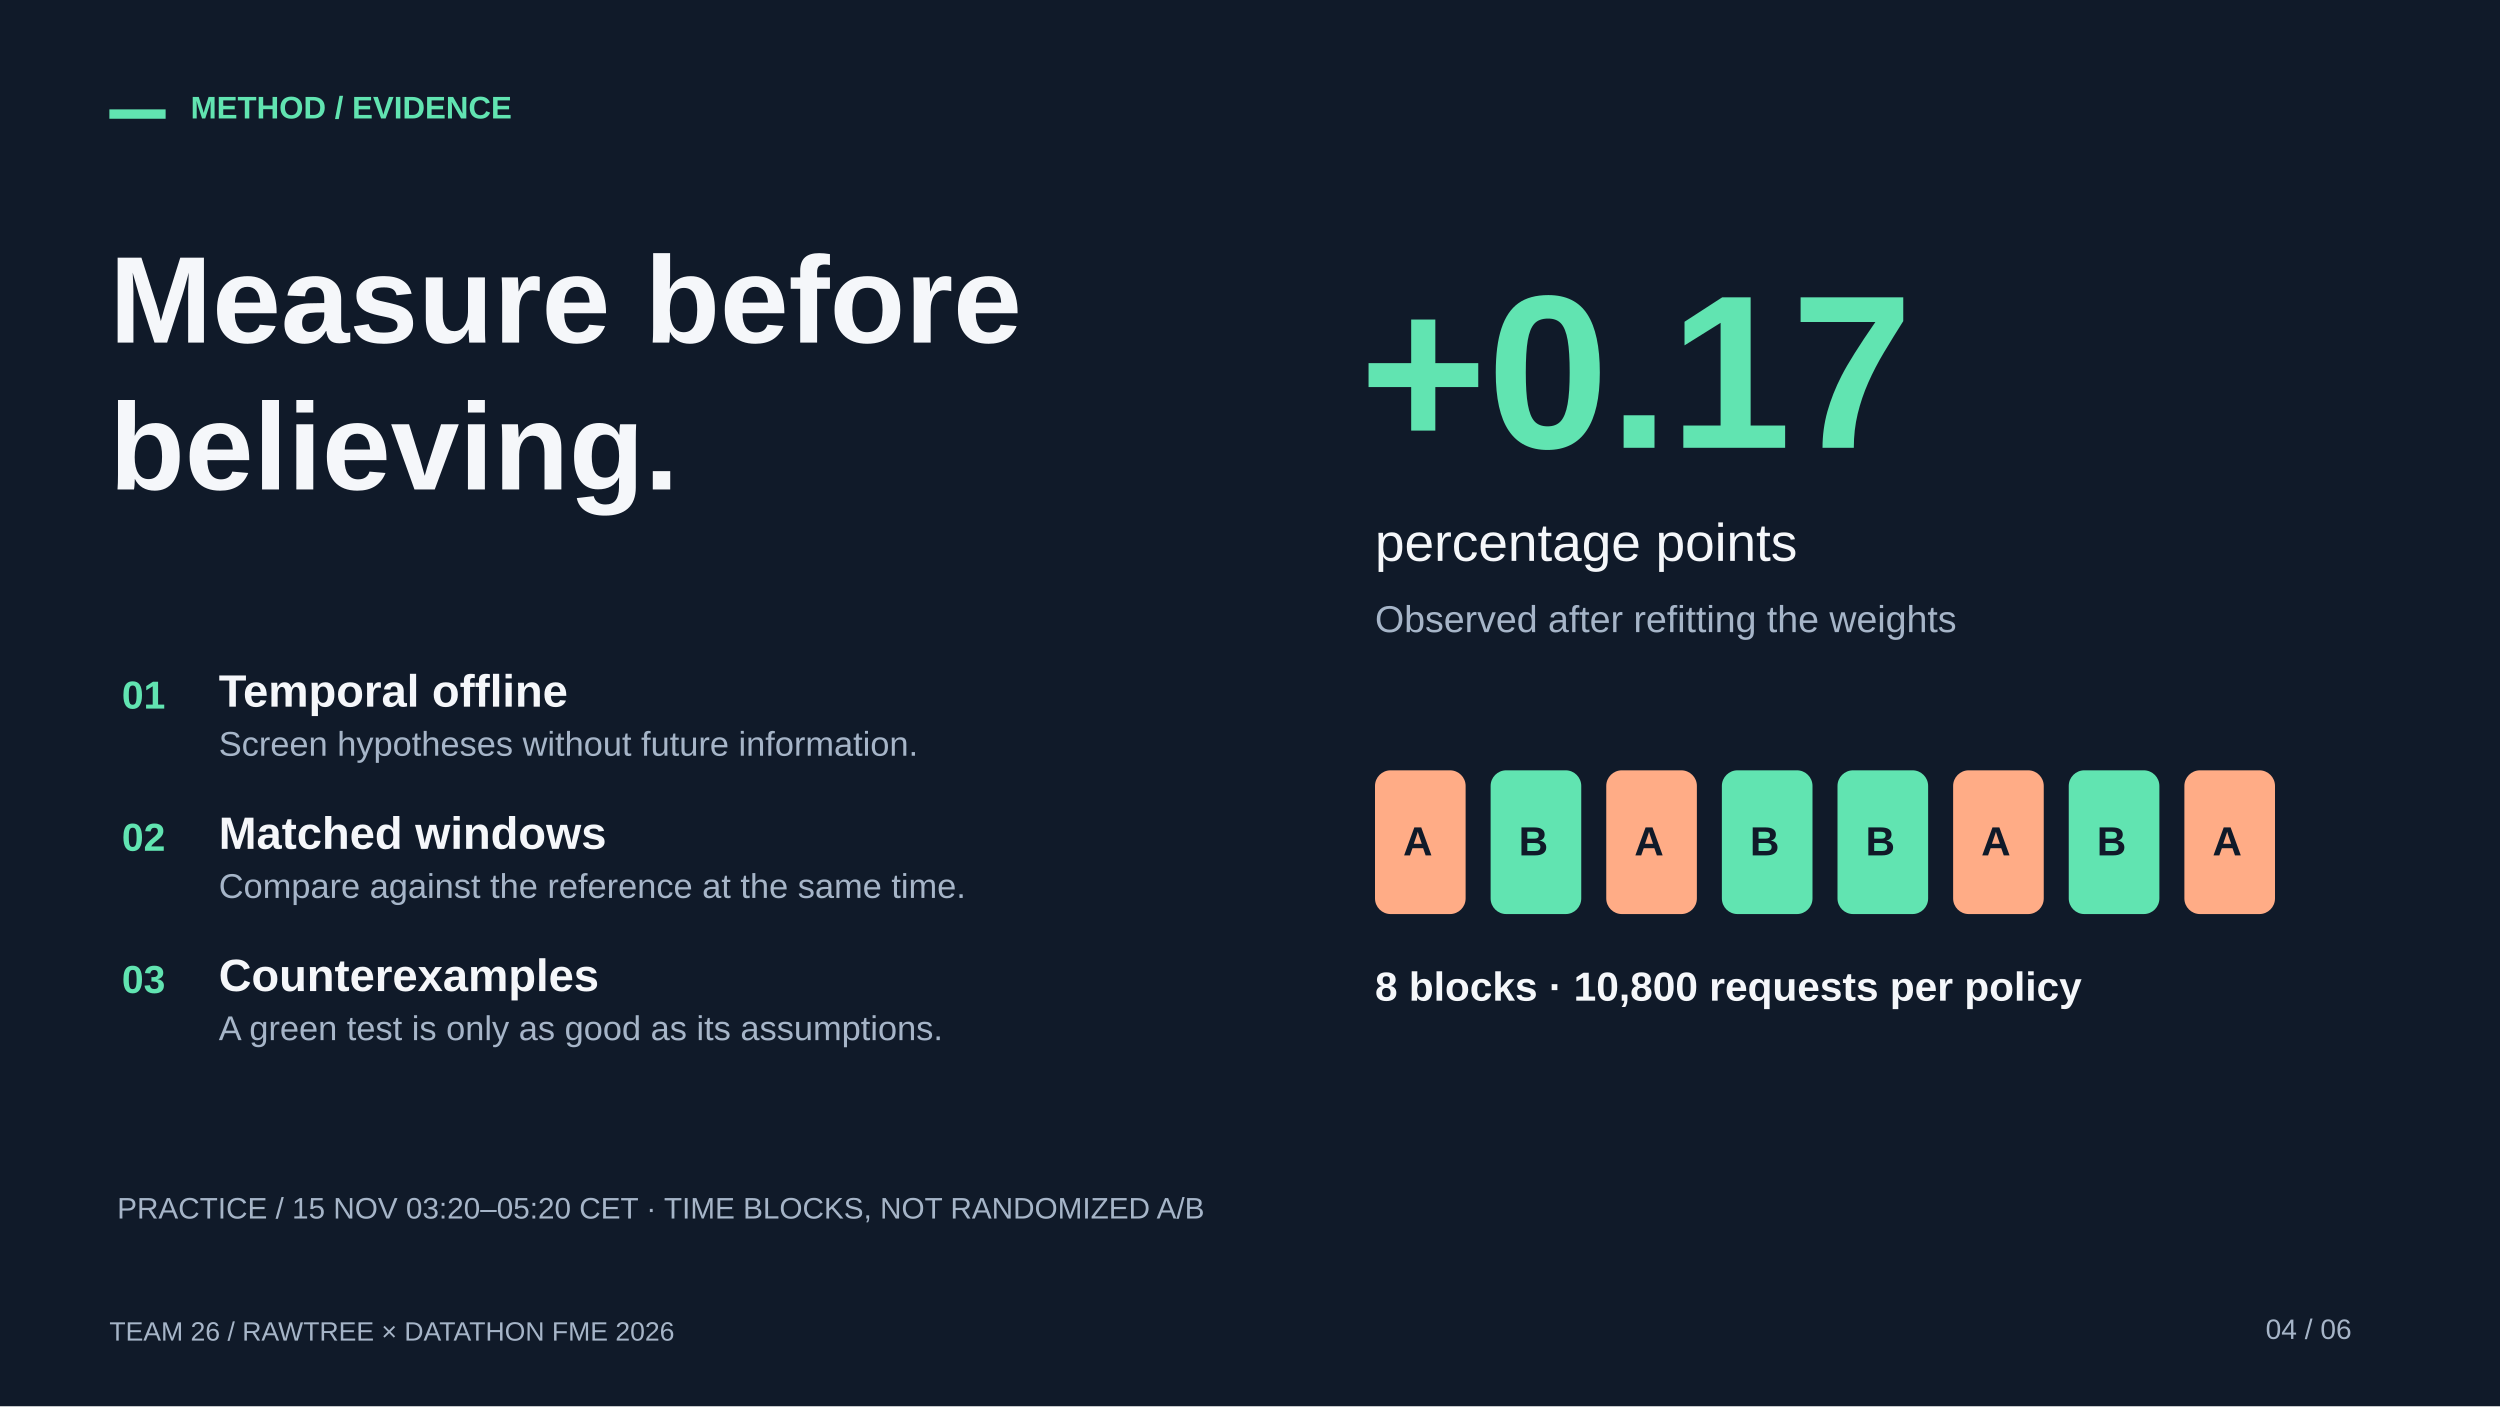
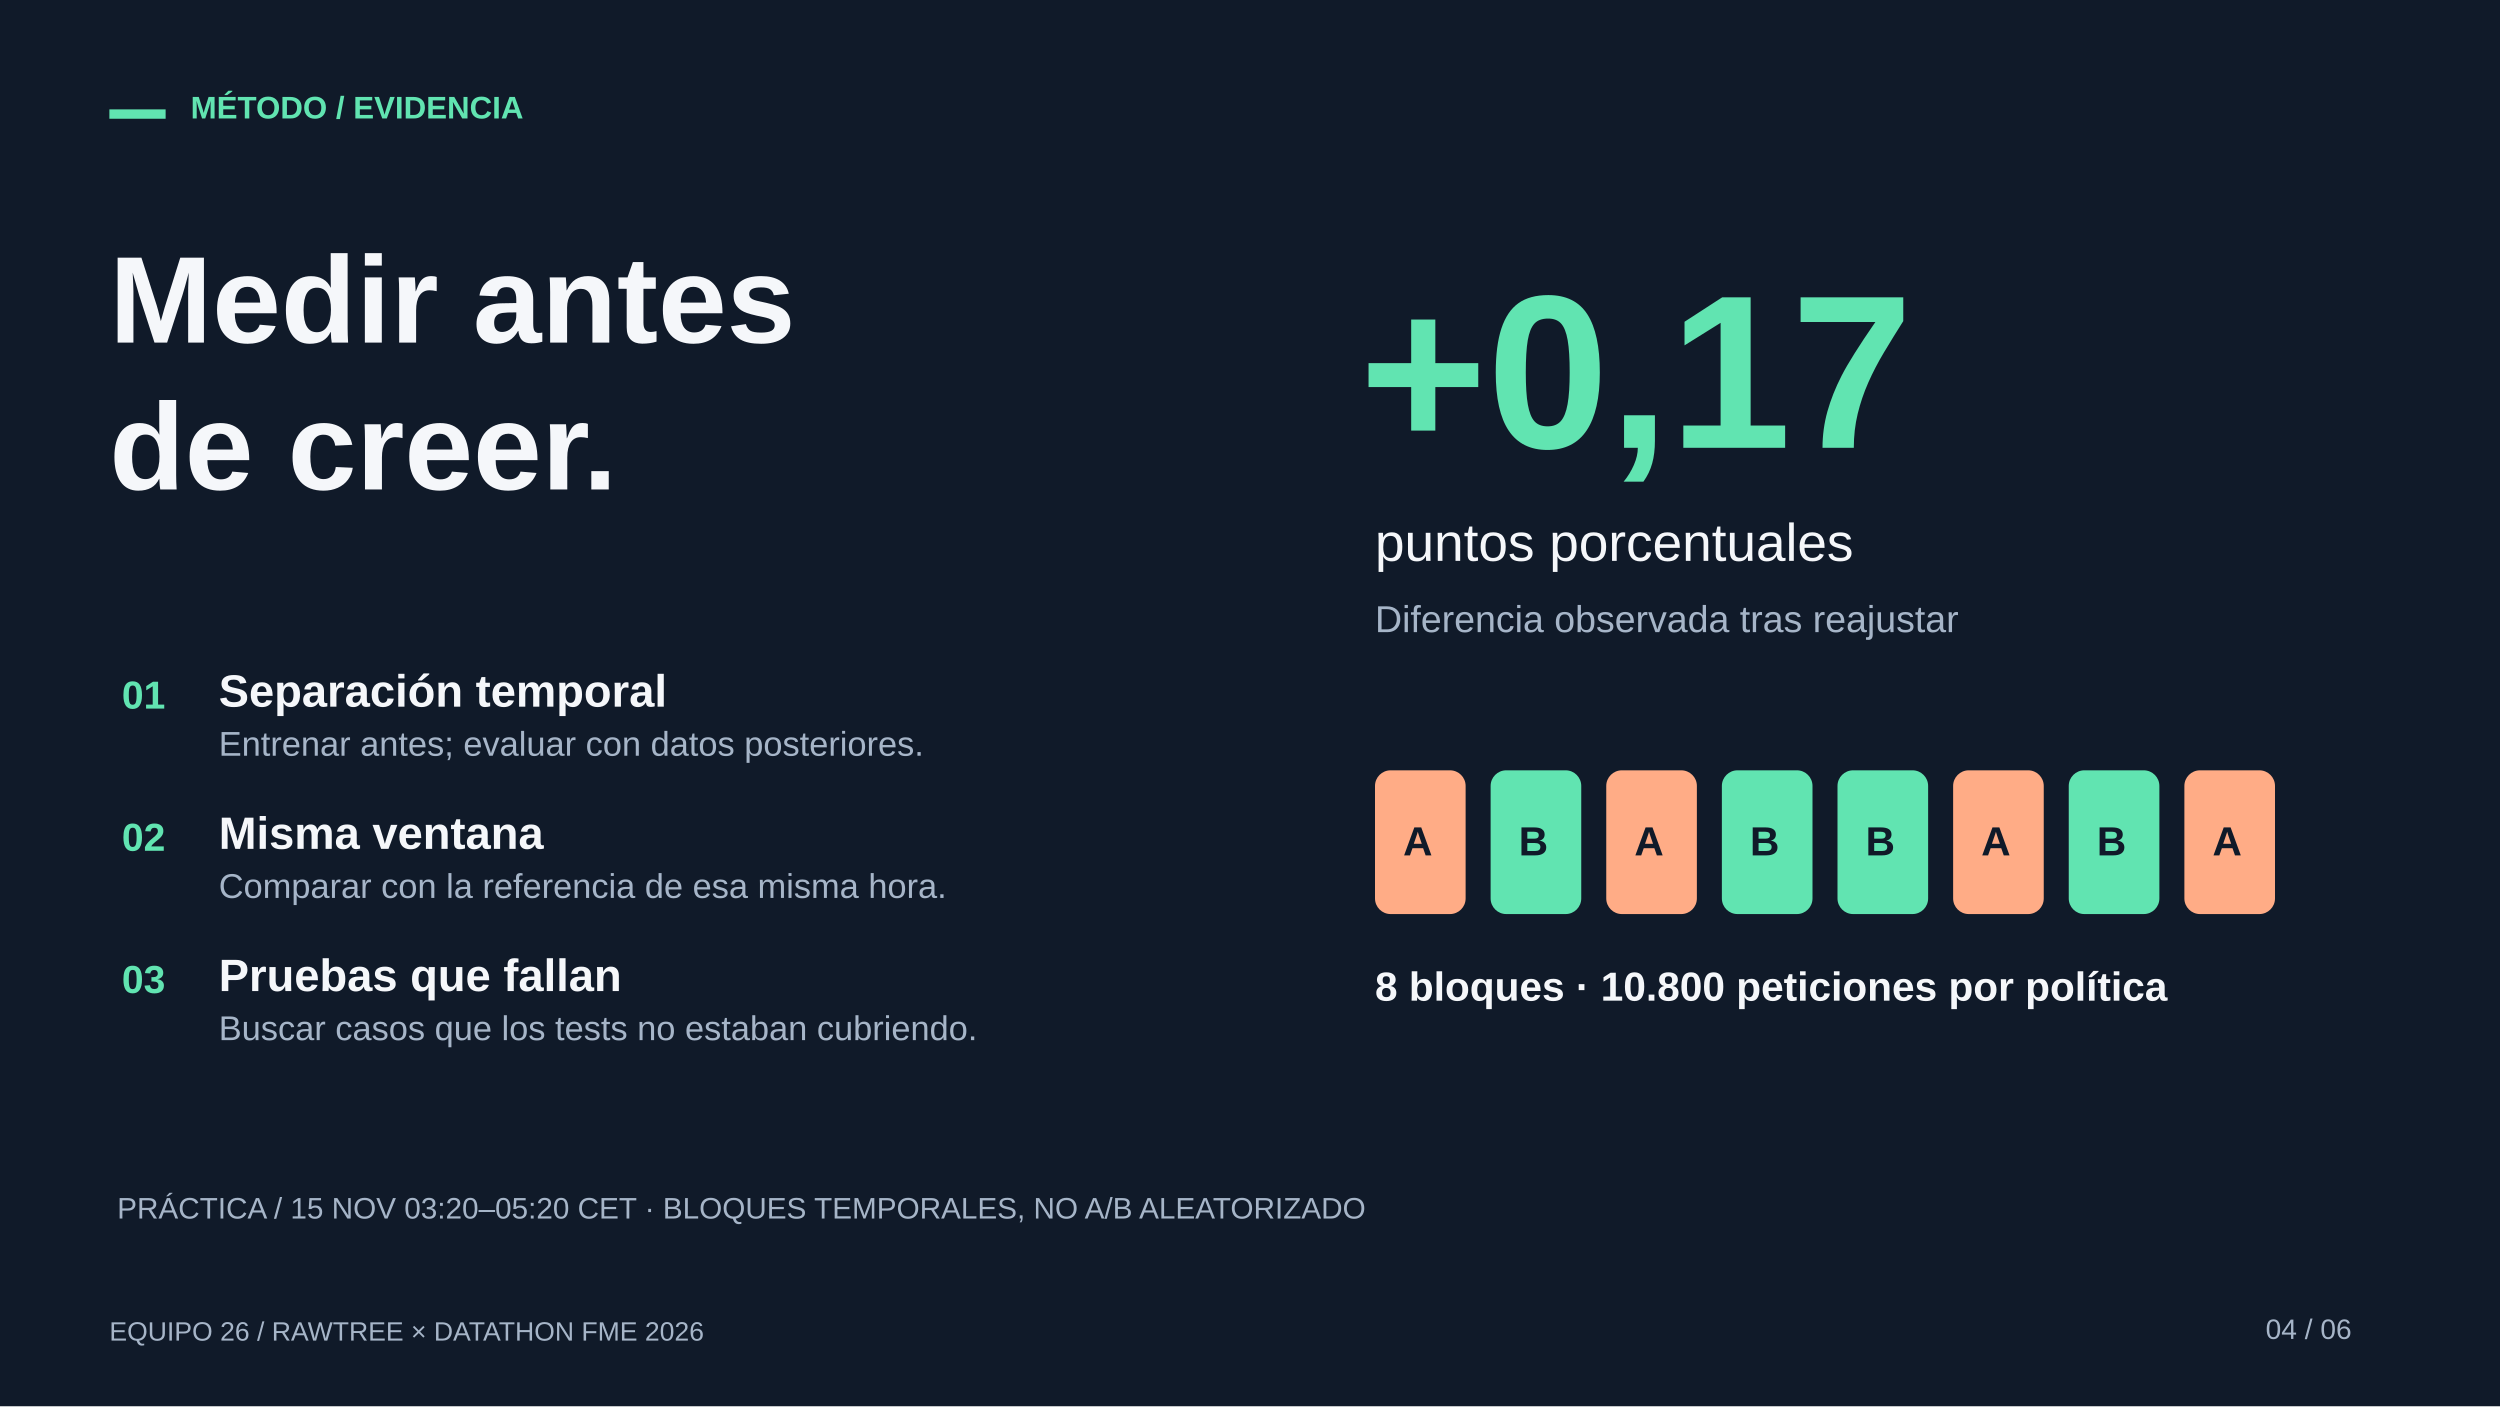
- <svg xmlns="http://www.w3.org/2000/svg" viewBox="0 0 1600 900" role="img" aria-label="Measure before believing.">
+ <svg xmlns="http://www.w3.org/2000/svg" viewBox="0 0 1600 900" role="img" aria-label="Medir antes de creer.">
  <rect x="0" y="0" width="1600" height="900" rx="0" fill="#101A29" />
  <rect x="70" y="70" width="36" height="6" rx="0" fill="#61E4B1" />
  <text fill="#61E4B1" font-family="Arial, sans-serif" font-size="20" font-weight="700">
-     <tspan x="122" y="75.8">METHOD / EVIDENCE</tspan>
+     <tspan x="122" y="75.8">MÉTODO / EVIDENCIA</tspan>
  </text>
  <text fill="#A6B5C8" font-family="Arial, sans-serif" font-size="17" font-weight="400">
-     <tspan x="70" y="857.98">TEAM 26  /  RAWTREE × DATATHON FME 2026</tspan>
+     <tspan x="70" y="857.98">EQUIPO 26  /  RAWTREE × DATATHON FME 2026</tspan>
  </text>
  <text fill="#A6B5C8" font-family="Arial, sans-serif" font-size="18" font-weight="400">
    <tspan x="1450" y="856.92">04 / 06</tspan>
  </text>
  <text fill="#F5F7FA" font-family="Arial, sans-serif" font-size="79" font-weight="700">
-     <tspan x="70" y="219.26">Measure before</tspan>
-     <tspan x="70" y="313.27">believing.</tspan>
+     <tspan x="70" y="219.26">Medir antes</tspan>
+     <tspan x="70" y="313.27">de creer.</tspan>
  </text>
  <text fill="#61E4B1" font-family="Arial, sans-serif" font-size="140" font-weight="700">
-     <tspan x="870" y="286.6">+0.17</tspan>
+     <tspan x="870" y="286.6">+0,17</tspan>
  </text>
  <text fill="#F5F7FA" font-family="Arial, sans-serif" font-size="34" font-weight="400">
-     <tspan x="880" y="358.96">percentage points</tspan>
+     <tspan x="880" y="358.96">puntos porcentuales</tspan>
  </text>
  <text fill="#A6B5C8" font-family="Arial, sans-serif" font-size="24" font-weight="400">
-     <tspan x="880" y="404.56">Observed after refitting the weights</tspan>
+     <tspan x="880" y="404.56">Diferencia observada tras reajustar</tspan>
  </text>
  <text fill="#61E4B1" font-family="Arial, sans-serif" font-size="25" font-weight="700">
    <tspan x="78" y="453.5">01</tspan>
  </text>
  <text fill="#F5F7FA" font-family="Arial, sans-serif" font-size="29" font-weight="700">
-     <tspan x="140" y="452.26">Temporal offline</tspan>
+     <tspan x="140" y="452.26">Separación temporal</tspan>
  </text>
  <text fill="#A6B5C8" font-family="Arial, sans-serif" font-size="22" font-weight="400">
-     <tspan x="140" y="483.68">Screen hypotheses without future information.</tspan>
+     <tspan x="140" y="483.68">Entrenar antes; evaluar con datos posteriores.</tspan>
  </text>
  <text fill="#61E4B1" font-family="Arial, sans-serif" font-size="25" font-weight="700">
    <tspan x="78" y="544.5">02</tspan>
  </text>
  <text fill="#F5F7FA" font-family="Arial, sans-serif" font-size="29" font-weight="700">
-     <tspan x="140" y="543.26">Matched windows</tspan>
+     <tspan x="140" y="543.26">Misma ventana</tspan>
  </text>
  <text fill="#A6B5C8" font-family="Arial, sans-serif" font-size="22" font-weight="400">
-     <tspan x="140" y="574.68">Compare against the reference at the same time.</tspan>
+     <tspan x="140" y="574.68">Comparar con la referencia de esa misma hora.</tspan>
  </text>
  <text fill="#61E4B1" font-family="Arial, sans-serif" font-size="25" font-weight="700">
    <tspan x="78" y="635.5">03</tspan>
  </text>
  <text fill="#F5F7FA" font-family="Arial, sans-serif" font-size="29" font-weight="700">
-     <tspan x="140" y="634.26">Counterexamples</tspan>
+     <tspan x="140" y="634.26">Pruebas que fallan</tspan>
  </text>
  <text fill="#A6B5C8" font-family="Arial, sans-serif" font-size="22" font-weight="400">
-     <tspan x="140" y="665.68">A green test is only as good as its assumptions.</tspan>
+     <tspan x="140" y="665.68">Buscar casos que los tests no estaban cubriendo.</tspan>
  </text>
  <rect x="880" y="493" width="58" height="92" rx="10" fill="#FFAC86" />
  <text fill="#101A29" font-family="Arial, sans-serif" font-size="26" font-weight="700">
    <tspan x="898" y="547.44">A</tspan>
  </text>
  <rect x="954" y="493" width="58" height="92" rx="10" fill="#61E4B1" />
  <text fill="#101A29" font-family="Arial, sans-serif" font-size="26" font-weight="700">
    <tspan x="972" y="547.44">B</tspan>
  </text>
  <rect x="1028" y="493" width="58" height="92" rx="10" fill="#FFAC86" />
  <text fill="#101A29" font-family="Arial, sans-serif" font-size="26" font-weight="700">
    <tspan x="1046" y="547.44">A</tspan>
  </text>
  <rect x="1102" y="493" width="58" height="92" rx="10" fill="#61E4B1" />
  <text fill="#101A29" font-family="Arial, sans-serif" font-size="26" font-weight="700">
    <tspan x="1120" y="547.44">B</tspan>
  </text>
  <rect x="1176" y="493" width="58" height="92" rx="10" fill="#61E4B1" />
  <text fill="#101A29" font-family="Arial, sans-serif" font-size="26" font-weight="700">
    <tspan x="1194" y="547.44">B</tspan>
  </text>
  <rect x="1250" y="493" width="58" height="92" rx="10" fill="#FFAC86" />
  <text fill="#101A29" font-family="Arial, sans-serif" font-size="26" font-weight="700">
    <tspan x="1268" y="547.44">A</tspan>
  </text>
  <rect x="1324" y="493" width="58" height="92" rx="10" fill="#61E4B1" />
  <text fill="#101A29" font-family="Arial, sans-serif" font-size="26" font-weight="700">
    <tspan x="1342" y="547.44">B</tspan>
  </text>
  <rect x="1398" y="493" width="58" height="92" rx="10" fill="#FFAC86" />
  <text fill="#101A29" font-family="Arial, sans-serif" font-size="26" font-weight="700">
    <tspan x="1416" y="547.44">A</tspan>
  </text>
  <text fill="#F5F7FA" font-family="Arial, sans-serif" font-size="26" font-weight="700">
-     <tspan x="880" y="640.44">8 blocks · 10,800 requests per policy</tspan>
+     <tspan x="880" y="640.44">8 bloques · 10.800 peticiones por política</tspan>
  </text>
  <text fill="#A6B5C8" font-family="Arial, sans-serif" font-size="19" font-weight="400">
-     <tspan x="75" y="779.86">PRACTICE / 15 NOV 03:20–05:20 CET · TIME BLOCKS, NOT RANDOMIZED A/B</tspan>
+     <tspan x="75" y="779.86">PRÁCTICA / 15 NOV 03:20–05:20 CET · BLOQUES TEMPORALES, NO A/B ALEATORIZADO</tspan>
  </text>
</svg>
